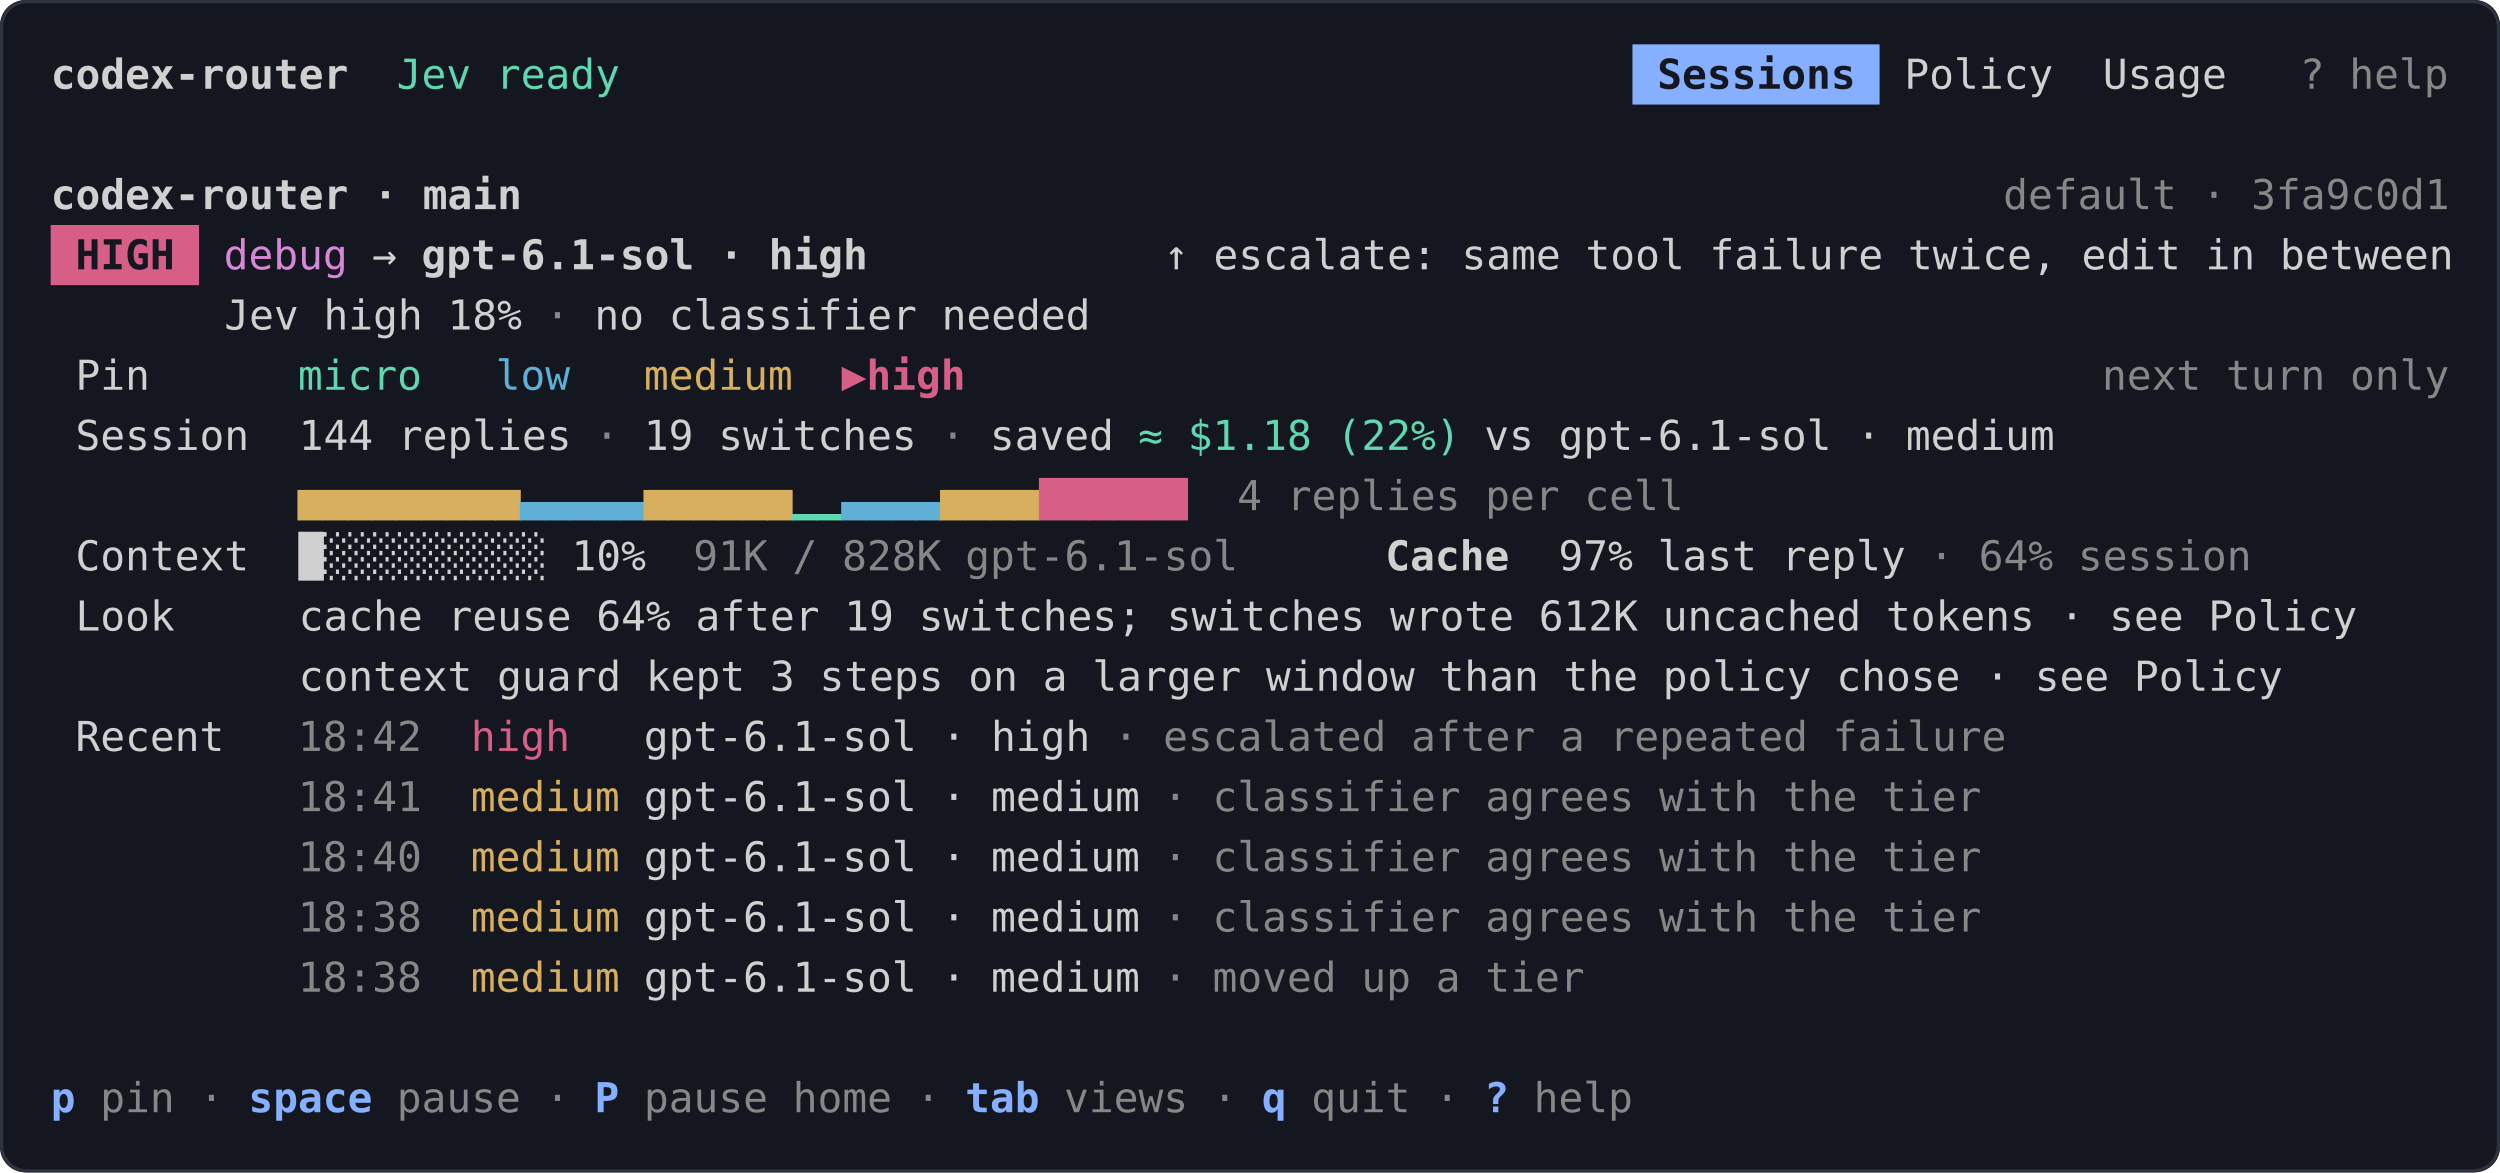
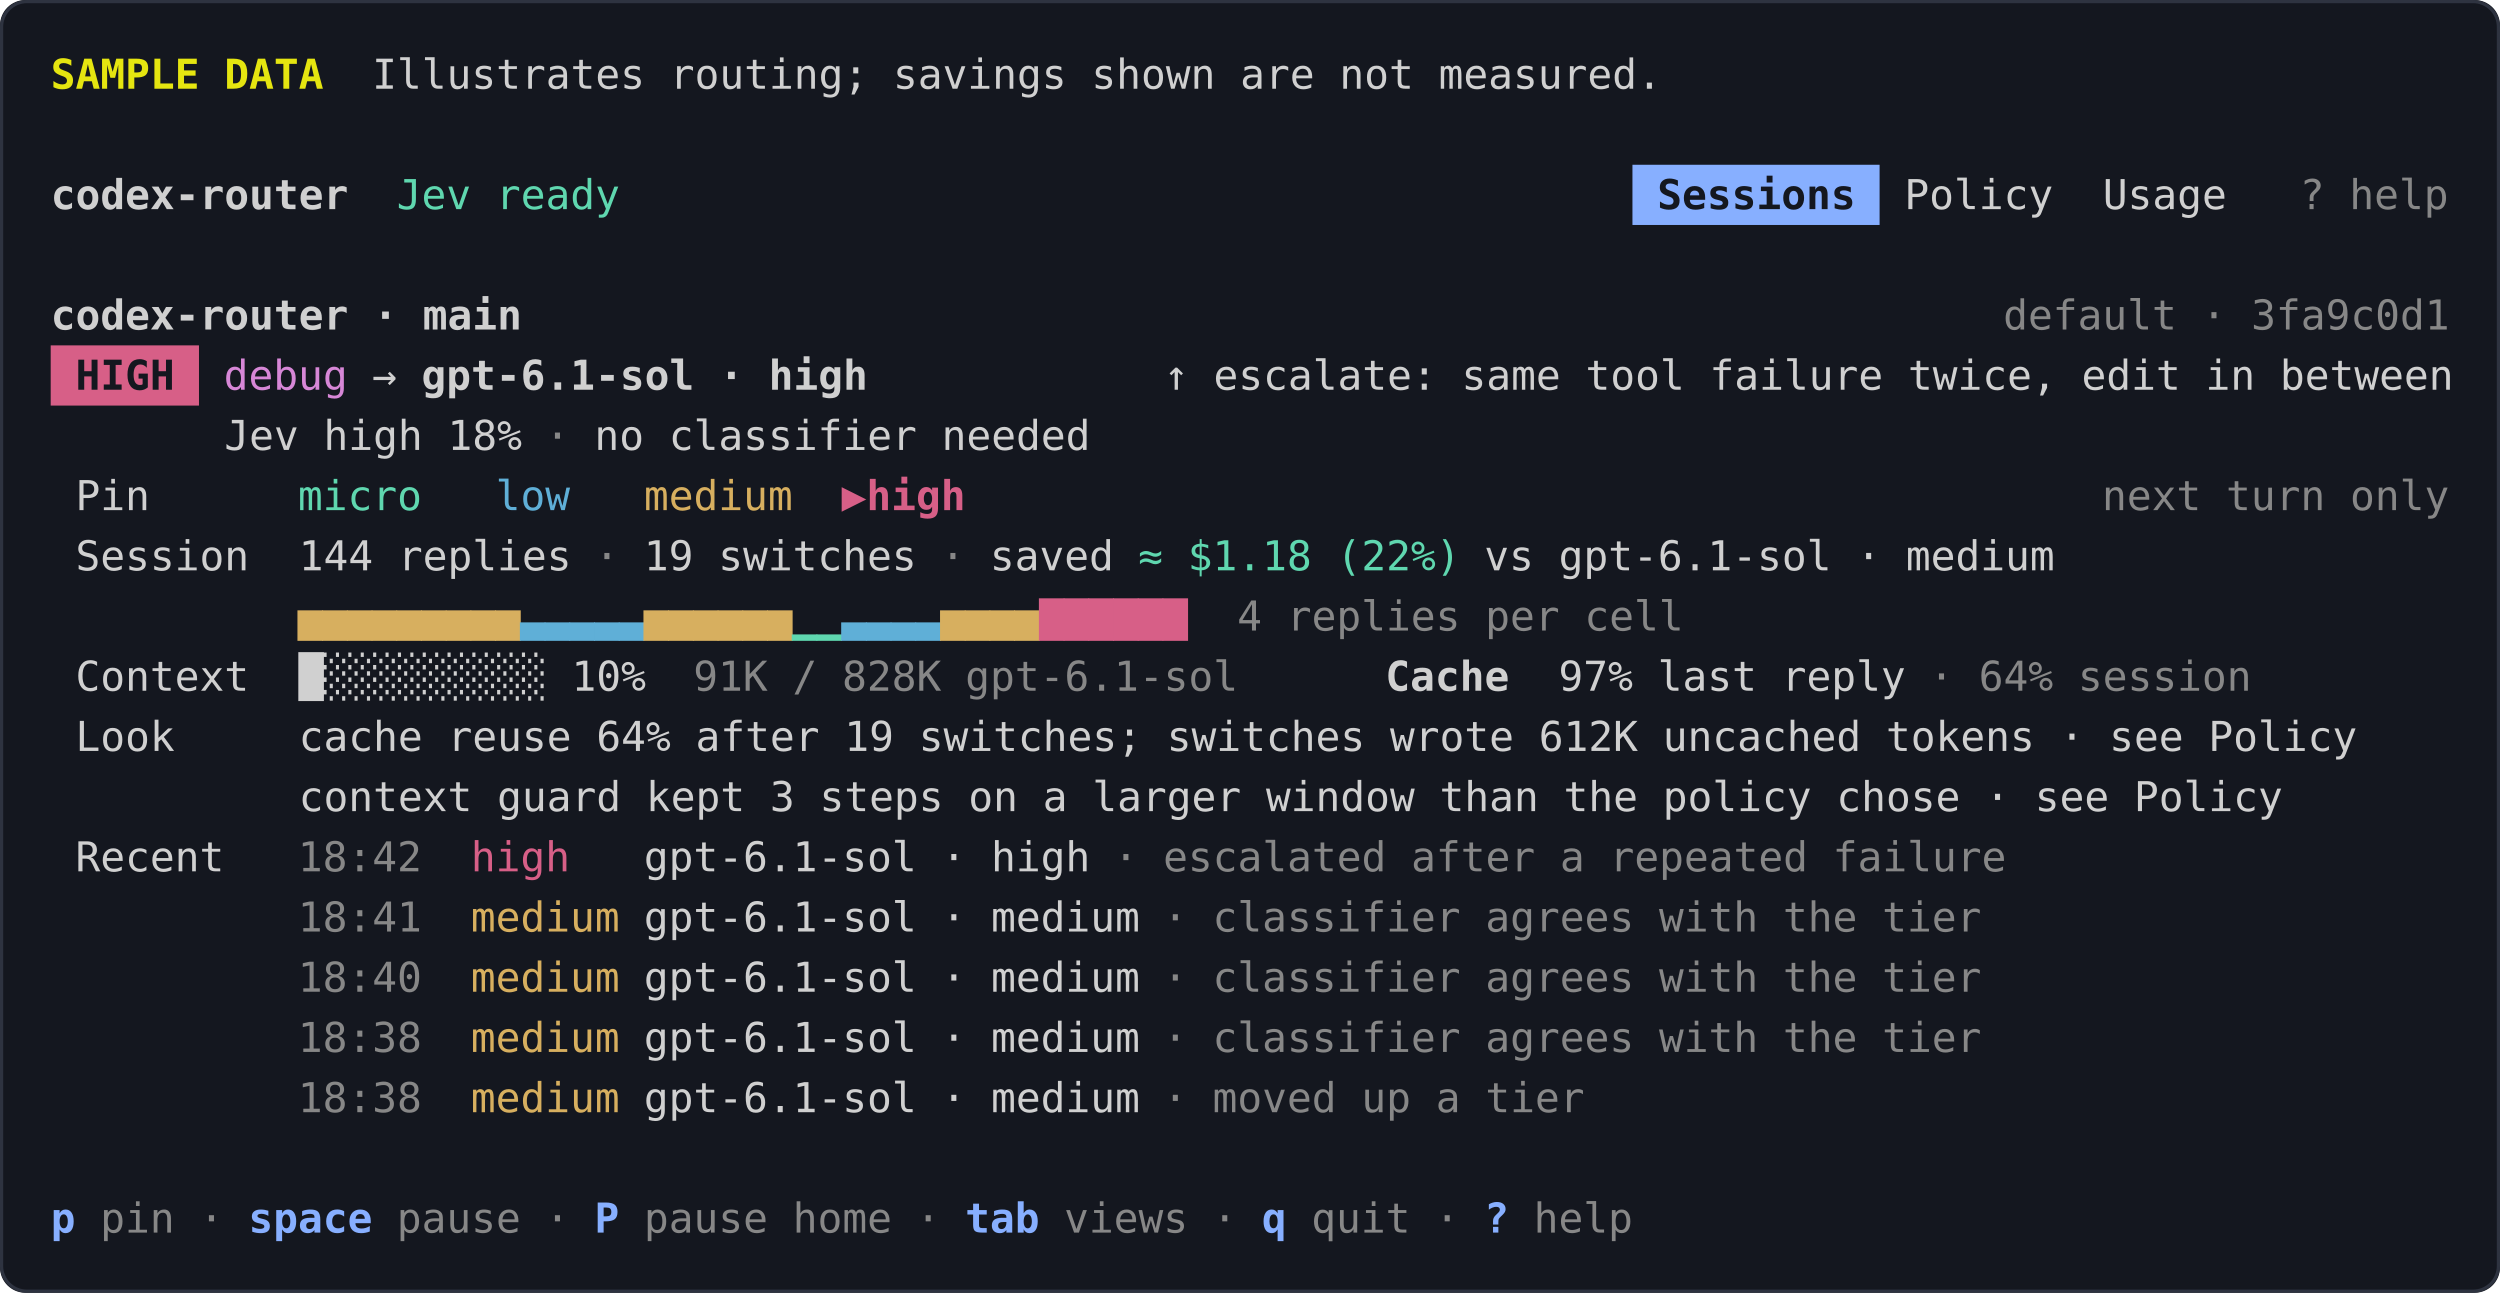
- <svg xmlns="http://www.w3.org/2000/svg" viewBox="0 0 789 370" width="789" height="370" role="img" aria-labelledby="title desc">
+ <svg xmlns="http://www.w3.org/2000/svg" viewBox="0 0 789 408" width="789" height="408" role="img" aria-labelledby="title desc">
  <style>text { font-family: ui-monospace, SFMono-Regular, Menlo, Consolas, 'DejaVu Sans Mono', monospace; font-size: 13px; }</style>
-   <rect width="789" height="370" rx="8" fill="#14171f" />
-   <rect x="0.5" y="0.5" width="788" height="369" rx="8" fill="none" stroke="#2e3340" />
-   <text x="16.0" y="28.0" fill="#d0d0d0" font-weight="700" xml:space="preserve">codex-router</text>
-   <text x="125.2" y="28.0" fill="#5fd7af" xml:space="preserve">Jev ready</text>
-   <rect x="515.2" y="14.0" width="78.0" height="19" fill="#87afff" />
-   <text x="515.2" y="28.0" fill="#14171f" font-weight="700" xml:space="preserve"> Sessions </text>
-   <text x="593.2" y="28.0" fill="#d0d0d0" xml:space="preserve"> Policy  Usage   </text>
-   <text x="725.8" y="28.0" fill="#878787" xml:space="preserve">? help</text>
-   <text x="16.0" y="66.0" fill="#d0d0d0" font-weight="700" xml:space="preserve">codex-router · main</text>
-   <text x="632.2" y="66.0" fill="#878787" xml:space="preserve">default · 3fa9c0d1</text>
-   <rect x="16.0" y="71.0" width="46.8" height="19" fill="#d75f87" />
-   <text x="16.0" y="85.0" fill="#14171f" font-weight="700" xml:space="preserve"> HIGH </text>
-   <text x="70.6" y="85.0" fill="#d787d7" xml:space="preserve">debug</text>
-   <text x="109.6" y="85.0" fill="#d0d0d0" xml:space="preserve"> → </text>
-   <text x="133.0" y="85.0" fill="#d0d0d0" font-weight="700" xml:space="preserve">gpt-6.1-sol · high</text>
-   <text x="273.4" y="85.0" fill="#d0d0d0" xml:space="preserve">            ↑ escalate: same tool failure twice, edit in between</text>
-   <text x="16.0" y="104.0" fill="#d0d0d0" xml:space="preserve">       Jev high 18%</text>
-   <text x="164.2" y="104.0" fill="#878787" xml:space="preserve"> · </text>
-   <text x="187.6" y="104.0" fill="#d0d0d0" xml:space="preserve">no classifier needed</text>
-   <text x="16.0" y="123.0" fill="#d0d0d0" xml:space="preserve"> Pin     </text>
-   <text x="86.2" y="123.0" fill="#5fd7af" xml:space="preserve"> micro  </text>
-   <text x="148.6" y="123.0" fill="#5fafd7" xml:space="preserve"> low  </text>
-   <text x="195.4" y="123.0" fill="#d7af5f" xml:space="preserve"> medium  </text>
-   <text x="265.6" y="123.0" fill="#d75f87" font-weight="700" xml:space="preserve">▶high  </text>
-   <text x="663.4" y="123.0" fill="#878787" xml:space="preserve">next turn only</text>
-   <text x="16.0" y="142.0" fill="#d0d0d0" xml:space="preserve"> Session  144 replies</text>
-   <text x="179.8" y="142.0" fill="#878787" xml:space="preserve"> · </text>
-   <text x="203.2" y="142.0" fill="#d0d0d0" xml:space="preserve">19 switches</text>
-   <text x="289.0" y="142.0" fill="#878787" xml:space="preserve"> · </text>
-   <text x="312.4" y="142.0" fill="#d0d0d0" xml:space="preserve">saved </text>
-   <text x="359.2" y="142.0" fill="#5fd7af" xml:space="preserve">≈ $1.18 (22%)</text>
-   <text x="460.6" y="142.0" fill="#d0d0d0" xml:space="preserve"> vs gpt-6.1-sol · medium</text>
-   <text x="94.0" y="161.0" fill="#d7af5f" xml:space="preserve">▅</text>
-   <text x="101.8" y="161.0" fill="#d7af5f" xml:space="preserve">▅</text>
-   <text x="109.6" y="161.0" fill="#d7af5f" xml:space="preserve">▅</text>
-   <text x="117.4" y="161.0" fill="#d7af5f" xml:space="preserve">▅</text>
-   <text x="125.2" y="161.0" fill="#d7af5f" xml:space="preserve">▅</text>
-   <text x="133.0" y="161.0" fill="#d7af5f" xml:space="preserve">▅</text>
-   <text x="140.8" y="161.0" fill="#d7af5f" xml:space="preserve">▅</text>
-   <text x="148.6" y="161.0" fill="#d7af5f" xml:space="preserve">▅</text>
-   <text x="156.4" y="161.0" fill="#d7af5f" xml:space="preserve">▅</text>
-   <text x="164.2" y="161.0" fill="#5fafd7" xml:space="preserve">▃</text>
-   <text x="172.0" y="161.0" fill="#5fafd7" xml:space="preserve">▃</text>
-   <text x="179.8" y="161.0" fill="#5fafd7" xml:space="preserve">▃</text>
-   <text x="187.6" y="161.0" fill="#5fafd7" xml:space="preserve">▃</text>
-   <text x="195.4" y="161.0" fill="#5fafd7" xml:space="preserve">▃</text>
-   <text x="203.2" y="161.0" fill="#d7af5f" xml:space="preserve">▅</text>
-   <text x="211.0" y="161.0" fill="#d7af5f" xml:space="preserve">▅</text>
-   <text x="218.8" y="161.0" fill="#d7af5f" xml:space="preserve">▅</text>
-   <text x="226.6" y="161.0" fill="#d7af5f" xml:space="preserve">▅</text>
-   <text x="234.4" y="161.0" fill="#d7af5f" xml:space="preserve">▅</text>
-   <text x="242.2" y="161.0" fill="#d7af5f" xml:space="preserve">▅</text>
-   <text x="250.0" y="161.0" fill="#5fd7af" xml:space="preserve">▁</text>
-   <text x="257.8" y="161.0" fill="#5fd7af" xml:space="preserve">▁</text>
-   <text x="265.6" y="161.0" fill="#5fafd7" xml:space="preserve">▃</text>
-   <text x="273.4" y="161.0" fill="#5fafd7" xml:space="preserve">▃</text>
-   <text x="281.2" y="161.0" fill="#5fafd7" xml:space="preserve">▃</text>
-   <text x="289.0" y="161.0" fill="#5fafd7" xml:space="preserve">▃</text>
-   <text x="296.8" y="161.0" fill="#d7af5f" xml:space="preserve">▅</text>
-   <text x="304.6" y="161.0" fill="#d7af5f" xml:space="preserve">▅</text>
-   <text x="312.4" y="161.0" fill="#d7af5f" xml:space="preserve">▅</text>
-   <text x="320.2" y="161.0" fill="#d7af5f" xml:space="preserve">▅</text>
-   <text x="328.0" y="161.0" fill="#d75f87" xml:space="preserve">▇</text>
-   <text x="335.8" y="161.0" fill="#d75f87" xml:space="preserve">▇</text>
-   <text x="343.6" y="161.0" fill="#d75f87" xml:space="preserve">▇</text>
-   <text x="351.4" y="161.0" fill="#d75f87" xml:space="preserve">▇</text>
-   <text x="359.2" y="161.0" fill="#d75f87" xml:space="preserve">▇</text>
-   <text x="367.0" y="161.0" fill="#d75f87" xml:space="preserve">▇</text>
-   <text x="374.8" y="161.0" fill="#878787" xml:space="preserve">  4 replies per cell</text>
-   <text x="16.0" y="180.0" fill="#d0d0d0" xml:space="preserve"> Context  █░░░░░░░░░ 10%  </text>
-   <text x="218.8" y="180.0" fill="#878787" xml:space="preserve">91K / 828K</text>
-   <text x="296.8" y="180.0" fill="#878787" xml:space="preserve"> gpt-6.1-sol</text>
-   <text x="437.2" y="180.0" fill="#d0d0d0" font-weight="700" xml:space="preserve">Cache</text>
-   <text x="476.2" y="180.0" fill="#d0d0d0" xml:space="preserve">  97% last reply</text>
-   <text x="601.0" y="180.0" fill="#878787" xml:space="preserve"> · 64% session</text>
-   <text x="16.0" y="199.0" fill="#d0d0d0" xml:space="preserve"> Look     cache reuse 64% after 19 switches; switches wrote 612K uncached tokens · see Policy</text>
-   <text x="16.0" y="218.0" fill="#d0d0d0" xml:space="preserve">          context guard kept 3 steps on a larger window than the policy chose · see Policy</text>
-   <text x="16.0" y="237.0" fill="#d0d0d0" xml:space="preserve"> Recent   </text>
-   <text x="94.0" y="237.0" fill="#878787" xml:space="preserve">18:42  </text>
-   <text x="148.6" y="237.0" fill="#d75f87" xml:space="preserve">high   </text>
-   <text x="203.2" y="237.0" fill="#d0d0d0" xml:space="preserve">gpt-6.1-sol · high</text>
-   <text x="343.6" y="237.0" fill="#878787" xml:space="preserve"> · escalated after a repeated failure</text>
-   <text x="94.0" y="256.0" fill="#878787" xml:space="preserve">18:41  </text>
-   <text x="148.6" y="256.0" fill="#d7af5f" xml:space="preserve">medium </text>
-   <text x="203.2" y="256.0" fill="#d0d0d0" xml:space="preserve">gpt-6.1-sol · medium</text>
-   <text x="359.2" y="256.0" fill="#878787" xml:space="preserve"> · classifier agrees with the tier</text>
-   <text x="94.0" y="275.0" fill="#878787" xml:space="preserve">18:40  </text>
-   <text x="148.6" y="275.0" fill="#d7af5f" xml:space="preserve">medium </text>
-   <text x="203.2" y="275.0" fill="#d0d0d0" xml:space="preserve">gpt-6.1-sol · medium</text>
-   <text x="359.2" y="275.0" fill="#878787" xml:space="preserve"> · classifier agrees with the tier</text>
-   <text x="94.0" y="294.0" fill="#878787" xml:space="preserve">18:38  </text>
+   <rect width="789" height="408" rx="8" fill="#14171f" />
+   <rect x="0.5" y="0.5" width="788" height="407" rx="8" fill="none" stroke="#2e3340" />
+   <text x="16.0" y="28.0" fill="#e5e510" font-weight="700" xml:space="preserve">SAMPLE DATA</text>
+   <text x="101.8" y="28.0" fill="#d0d0d0" xml:space="preserve">  Illustrates routing; savings shown are not measured.</text>
+   <text x="16.0" y="66.0" fill="#d0d0d0" font-weight="700" xml:space="preserve">codex-router</text>
+   <text x="125.2" y="66.0" fill="#5fd7af" xml:space="preserve">Jev ready</text>
+   <rect x="515.2" y="52.0" width="78.0" height="19" fill="#87afff" />
+   <text x="515.2" y="66.0" fill="#14171f" font-weight="700" xml:space="preserve"> Sessions </text>
+   <text x="593.2" y="66.0" fill="#d0d0d0" xml:space="preserve"> Policy  Usage   </text>
+   <text x="725.8" y="66.0" fill="#878787" xml:space="preserve">? help</text>
+   <text x="16.0" y="104.0" fill="#d0d0d0" font-weight="700" xml:space="preserve">codex-router · main</text>
+   <text x="632.2" y="104.0" fill="#878787" xml:space="preserve">default · 3fa9c0d1</text>
+   <rect x="16.0" y="109.0" width="46.8" height="19" fill="#d75f87" />
+   <text x="16.0" y="123.0" fill="#14171f" font-weight="700" xml:space="preserve"> HIGH </text>
+   <text x="70.6" y="123.0" fill="#d787d7" xml:space="preserve">debug</text>
+   <text x="109.6" y="123.0" fill="#d0d0d0" xml:space="preserve"> → </text>
+   <text x="133.0" y="123.0" fill="#d0d0d0" font-weight="700" xml:space="preserve">gpt-6.1-sol · high</text>
+   <text x="273.4" y="123.0" fill="#d0d0d0" xml:space="preserve">            ↑ escalate: same tool failure twice, edit in between</text>
+   <text x="16.0" y="142.0" fill="#d0d0d0" xml:space="preserve">       Jev high 18%</text>
+   <text x="164.2" y="142.0" fill="#878787" xml:space="preserve"> · </text>
+   <text x="187.6" y="142.0" fill="#d0d0d0" xml:space="preserve">no classifier needed</text>
+   <text x="16.0" y="161.0" fill="#d0d0d0" xml:space="preserve"> Pin     </text>
+   <text x="86.2" y="161.0" fill="#5fd7af" xml:space="preserve"> micro  </text>
+   <text x="148.6" y="161.0" fill="#5fafd7" xml:space="preserve"> low  </text>
+   <text x="195.4" y="161.0" fill="#d7af5f" xml:space="preserve"> medium  </text>
+   <text x="265.6" y="161.0" fill="#d75f87" font-weight="700" xml:space="preserve">▶high  </text>
+   <text x="663.4" y="161.0" fill="#878787" xml:space="preserve">next turn only</text>
+   <text x="16.0" y="180.0" fill="#d0d0d0" xml:space="preserve"> Session  144 replies</text>
+   <text x="179.8" y="180.0" fill="#878787" xml:space="preserve"> · </text>
+   <text x="203.2" y="180.0" fill="#d0d0d0" xml:space="preserve">19 switches</text>
+   <text x="289.0" y="180.0" fill="#878787" xml:space="preserve"> · </text>
+   <text x="312.4" y="180.0" fill="#d0d0d0" xml:space="preserve">saved </text>
+   <text x="359.2" y="180.0" fill="#5fd7af" xml:space="preserve">≈ $1.18 (22%)</text>
+   <text x="460.6" y="180.0" fill="#d0d0d0" xml:space="preserve"> vs gpt-6.1-sol · medium</text>
+   <text x="94.0" y="199.0" fill="#d7af5f" xml:space="preserve">▅</text>
+   <text x="101.8" y="199.0" fill="#d7af5f" xml:space="preserve">▅</text>
+   <text x="109.6" y="199.0" fill="#d7af5f" xml:space="preserve">▅</text>
+   <text x="117.4" y="199.0" fill="#d7af5f" xml:space="preserve">▅</text>
+   <text x="125.2" y="199.0" fill="#d7af5f" xml:space="preserve">▅</text>
+   <text x="133.0" y="199.0" fill="#d7af5f" xml:space="preserve">▅</text>
+   <text x="140.8" y="199.0" fill="#d7af5f" xml:space="preserve">▅</text>
+   <text x="148.6" y="199.0" fill="#d7af5f" xml:space="preserve">▅</text>
+   <text x="156.4" y="199.0" fill="#d7af5f" xml:space="preserve">▅</text>
+   <text x="164.2" y="199.0" fill="#5fafd7" xml:space="preserve">▃</text>
+   <text x="172.0" y="199.0" fill="#5fafd7" xml:space="preserve">▃</text>
+   <text x="179.8" y="199.0" fill="#5fafd7" xml:space="preserve">▃</text>
+   <text x="187.6" y="199.0" fill="#5fafd7" xml:space="preserve">▃</text>
+   <text x="195.4" y="199.0" fill="#5fafd7" xml:space="preserve">▃</text>
+   <text x="203.2" y="199.0" fill="#d7af5f" xml:space="preserve">▅</text>
+   <text x="211.0" y="199.0" fill="#d7af5f" xml:space="preserve">▅</text>
+   <text x="218.8" y="199.0" fill="#d7af5f" xml:space="preserve">▅</text>
+   <text x="226.6" y="199.0" fill="#d7af5f" xml:space="preserve">▅</text>
+   <text x="234.4" y="199.0" fill="#d7af5f" xml:space="preserve">▅</text>
+   <text x="242.2" y="199.0" fill="#d7af5f" xml:space="preserve">▅</text>
+   <text x="250.0" y="199.0" fill="#5fd7af" xml:space="preserve">▁</text>
+   <text x="257.8" y="199.0" fill="#5fd7af" xml:space="preserve">▁</text>
+   <text x="265.6" y="199.0" fill="#5fafd7" xml:space="preserve">▃</text>
+   <text x="273.4" y="199.0" fill="#5fafd7" xml:space="preserve">▃</text>
+   <text x="281.2" y="199.0" fill="#5fafd7" xml:space="preserve">▃</text>
+   <text x="289.0" y="199.0" fill="#5fafd7" xml:space="preserve">▃</text>
+   <text x="296.8" y="199.0" fill="#d7af5f" xml:space="preserve">▅</text>
+   <text x="304.6" y="199.0" fill="#d7af5f" xml:space="preserve">▅</text>
+   <text x="312.4" y="199.0" fill="#d7af5f" xml:space="preserve">▅</text>
+   <text x="320.2" y="199.0" fill="#d7af5f" xml:space="preserve">▅</text>
+   <text x="328.0" y="199.0" fill="#d75f87" xml:space="preserve">▇</text>
+   <text x="335.8" y="199.0" fill="#d75f87" xml:space="preserve">▇</text>
+   <text x="343.6" y="199.0" fill="#d75f87" xml:space="preserve">▇</text>
+   <text x="351.4" y="199.0" fill="#d75f87" xml:space="preserve">▇</text>
+   <text x="359.2" y="199.0" fill="#d75f87" xml:space="preserve">▇</text>
+   <text x="367.0" y="199.0" fill="#d75f87" xml:space="preserve">▇</text>
+   <text x="374.8" y="199.0" fill="#878787" xml:space="preserve">  4 replies per cell</text>
+   <text x="16.0" y="218.0" fill="#d0d0d0" xml:space="preserve"> Context  █░░░░░░░░░ 10%  </text>
+   <text x="218.8" y="218.0" fill="#878787" xml:space="preserve">91K / 828K</text>
+   <text x="296.8" y="218.0" fill="#878787" xml:space="preserve"> gpt-6.1-sol</text>
+   <text x="437.2" y="218.0" fill="#d0d0d0" font-weight="700" xml:space="preserve">Cache</text>
+   <text x="476.2" y="218.0" fill="#d0d0d0" xml:space="preserve">  97% last reply</text>
+   <text x="601.0" y="218.0" fill="#878787" xml:space="preserve"> · 64% session</text>
+   <text x="16.0" y="237.0" fill="#d0d0d0" xml:space="preserve"> Look     cache reuse 64% after 19 switches; switches wrote 612K uncached tokens · see Policy</text>
+   <text x="16.0" y="256.0" fill="#d0d0d0" xml:space="preserve">          context guard kept 3 steps on a larger window than the policy chose · see Policy</text>
+   <text x="16.0" y="275.0" fill="#d0d0d0" xml:space="preserve"> Recent   </text>
+   <text x="94.0" y="275.0" fill="#878787" xml:space="preserve">18:42  </text>
+   <text x="148.6" y="275.0" fill="#d75f87" xml:space="preserve">high   </text>
+   <text x="203.2" y="275.0" fill="#d0d0d0" xml:space="preserve">gpt-6.1-sol · high</text>
+   <text x="343.6" y="275.0" fill="#878787" xml:space="preserve"> · escalated after a repeated failure</text>
+   <text x="94.0" y="294.0" fill="#878787" xml:space="preserve">18:41  </text>
  <text x="148.6" y="294.0" fill="#d7af5f" xml:space="preserve">medium </text>
  <text x="203.2" y="294.0" fill="#d0d0d0" xml:space="preserve">gpt-6.1-sol · medium</text>
  <text x="359.2" y="294.0" fill="#878787" xml:space="preserve"> · classifier agrees with the tier</text>
-   <text x="94.0" y="313.0" fill="#878787" xml:space="preserve">18:38  </text>
+   <text x="94.0" y="313.0" fill="#878787" xml:space="preserve">18:40  </text>
  <text x="148.6" y="313.0" fill="#d7af5f" xml:space="preserve">medium </text>
  <text x="203.2" y="313.0" fill="#d0d0d0" xml:space="preserve">gpt-6.1-sol · medium</text>
-   <text x="359.2" y="313.0" fill="#878787" xml:space="preserve"> · moved up a tier</text>
-   <text x="16.0" y="351.0" fill="#87afff" font-weight="700" xml:space="preserve">p</text>
-   <text x="23.8" y="351.0" fill="#878787" xml:space="preserve"> pin</text>
-   <text x="55.0" y="351.0" fill="#878787" xml:space="preserve"> · </text>
-   <text x="78.4" y="351.0" fill="#87afff" font-weight="700" xml:space="preserve">space</text>
-   <text x="117.4" y="351.0" fill="#878787" xml:space="preserve"> pause</text>
-   <text x="164.2" y="351.0" fill="#878787" xml:space="preserve"> · </text>
-   <text x="187.6" y="351.0" fill="#87afff" font-weight="700" xml:space="preserve">P</text>
-   <text x="195.4" y="351.0" fill="#878787" xml:space="preserve"> pause home</text>
-   <text x="281.2" y="351.0" fill="#878787" xml:space="preserve"> · </text>
-   <text x="304.6" y="351.0" fill="#87afff" font-weight="700" xml:space="preserve">tab</text>
-   <text x="328.0" y="351.0" fill="#878787" xml:space="preserve"> views</text>
-   <text x="374.8" y="351.0" fill="#878787" xml:space="preserve"> · </text>
-   <text x="398.2" y="351.0" fill="#87afff" font-weight="700" xml:space="preserve">q</text>
-   <text x="406.0" y="351.0" fill="#878787" xml:space="preserve"> quit</text>
-   <text x="445.0" y="351.0" fill="#878787" xml:space="preserve"> · </text>
-   <text x="468.4" y="351.0" fill="#87afff" font-weight="700" xml:space="preserve">?</text>
-   <text x="476.2" y="351.0" fill="#878787" xml:space="preserve"> help</text>
+   <text x="359.2" y="313.0" fill="#878787" xml:space="preserve"> · classifier agrees with the tier</text>
+   <text x="94.0" y="332.0" fill="#878787" xml:space="preserve">18:38  </text>
+   <text x="148.6" y="332.0" fill="#d7af5f" xml:space="preserve">medium </text>
+   <text x="203.2" y="332.0" fill="#d0d0d0" xml:space="preserve">gpt-6.1-sol · medium</text>
+   <text x="359.2" y="332.0" fill="#878787" xml:space="preserve"> · classifier agrees with the tier</text>
+   <text x="94.0" y="351.0" fill="#878787" xml:space="preserve">18:38  </text>
+   <text x="148.6" y="351.0" fill="#d7af5f" xml:space="preserve">medium </text>
+   <text x="203.2" y="351.0" fill="#d0d0d0" xml:space="preserve">gpt-6.1-sol · medium</text>
+   <text x="359.2" y="351.0" fill="#878787" xml:space="preserve"> · moved up a tier</text>
+   <text x="16.0" y="389.0" fill="#87afff" font-weight="700" xml:space="preserve">p</text>
+   <text x="23.8" y="389.0" fill="#878787" xml:space="preserve"> pin</text>
+   <text x="55.0" y="389.0" fill="#878787" xml:space="preserve"> · </text>
+   <text x="78.4" y="389.0" fill="#87afff" font-weight="700" xml:space="preserve">space</text>
+   <text x="117.4" y="389.0" fill="#878787" xml:space="preserve"> pause</text>
+   <text x="164.2" y="389.0" fill="#878787" xml:space="preserve"> · </text>
+   <text x="187.6" y="389.0" fill="#87afff" font-weight="700" xml:space="preserve">P</text>
+   <text x="195.4" y="389.0" fill="#878787" xml:space="preserve"> pause home</text>
+   <text x="281.2" y="389.0" fill="#878787" xml:space="preserve"> · </text>
+   <text x="304.6" y="389.0" fill="#87afff" font-weight="700" xml:space="preserve">tab</text>
+   <text x="328.0" y="389.0" fill="#878787" xml:space="preserve"> views</text>
+   <text x="374.8" y="389.0" fill="#878787" xml:space="preserve"> · </text>
+   <text x="398.2" y="389.0" fill="#87afff" font-weight="700" xml:space="preserve">q</text>
+   <text x="406.0" y="389.0" fill="#878787" xml:space="preserve"> quit</text>
+   <text x="445.0" y="389.0" fill="#878787" xml:space="preserve"> · </text>
+   <text x="468.4" y="389.0" fill="#87afff" font-weight="700" xml:space="preserve">?</text>
+   <text x="476.2" y="389.0" fill="#878787" xml:space="preserve"> help</text>
</svg>
